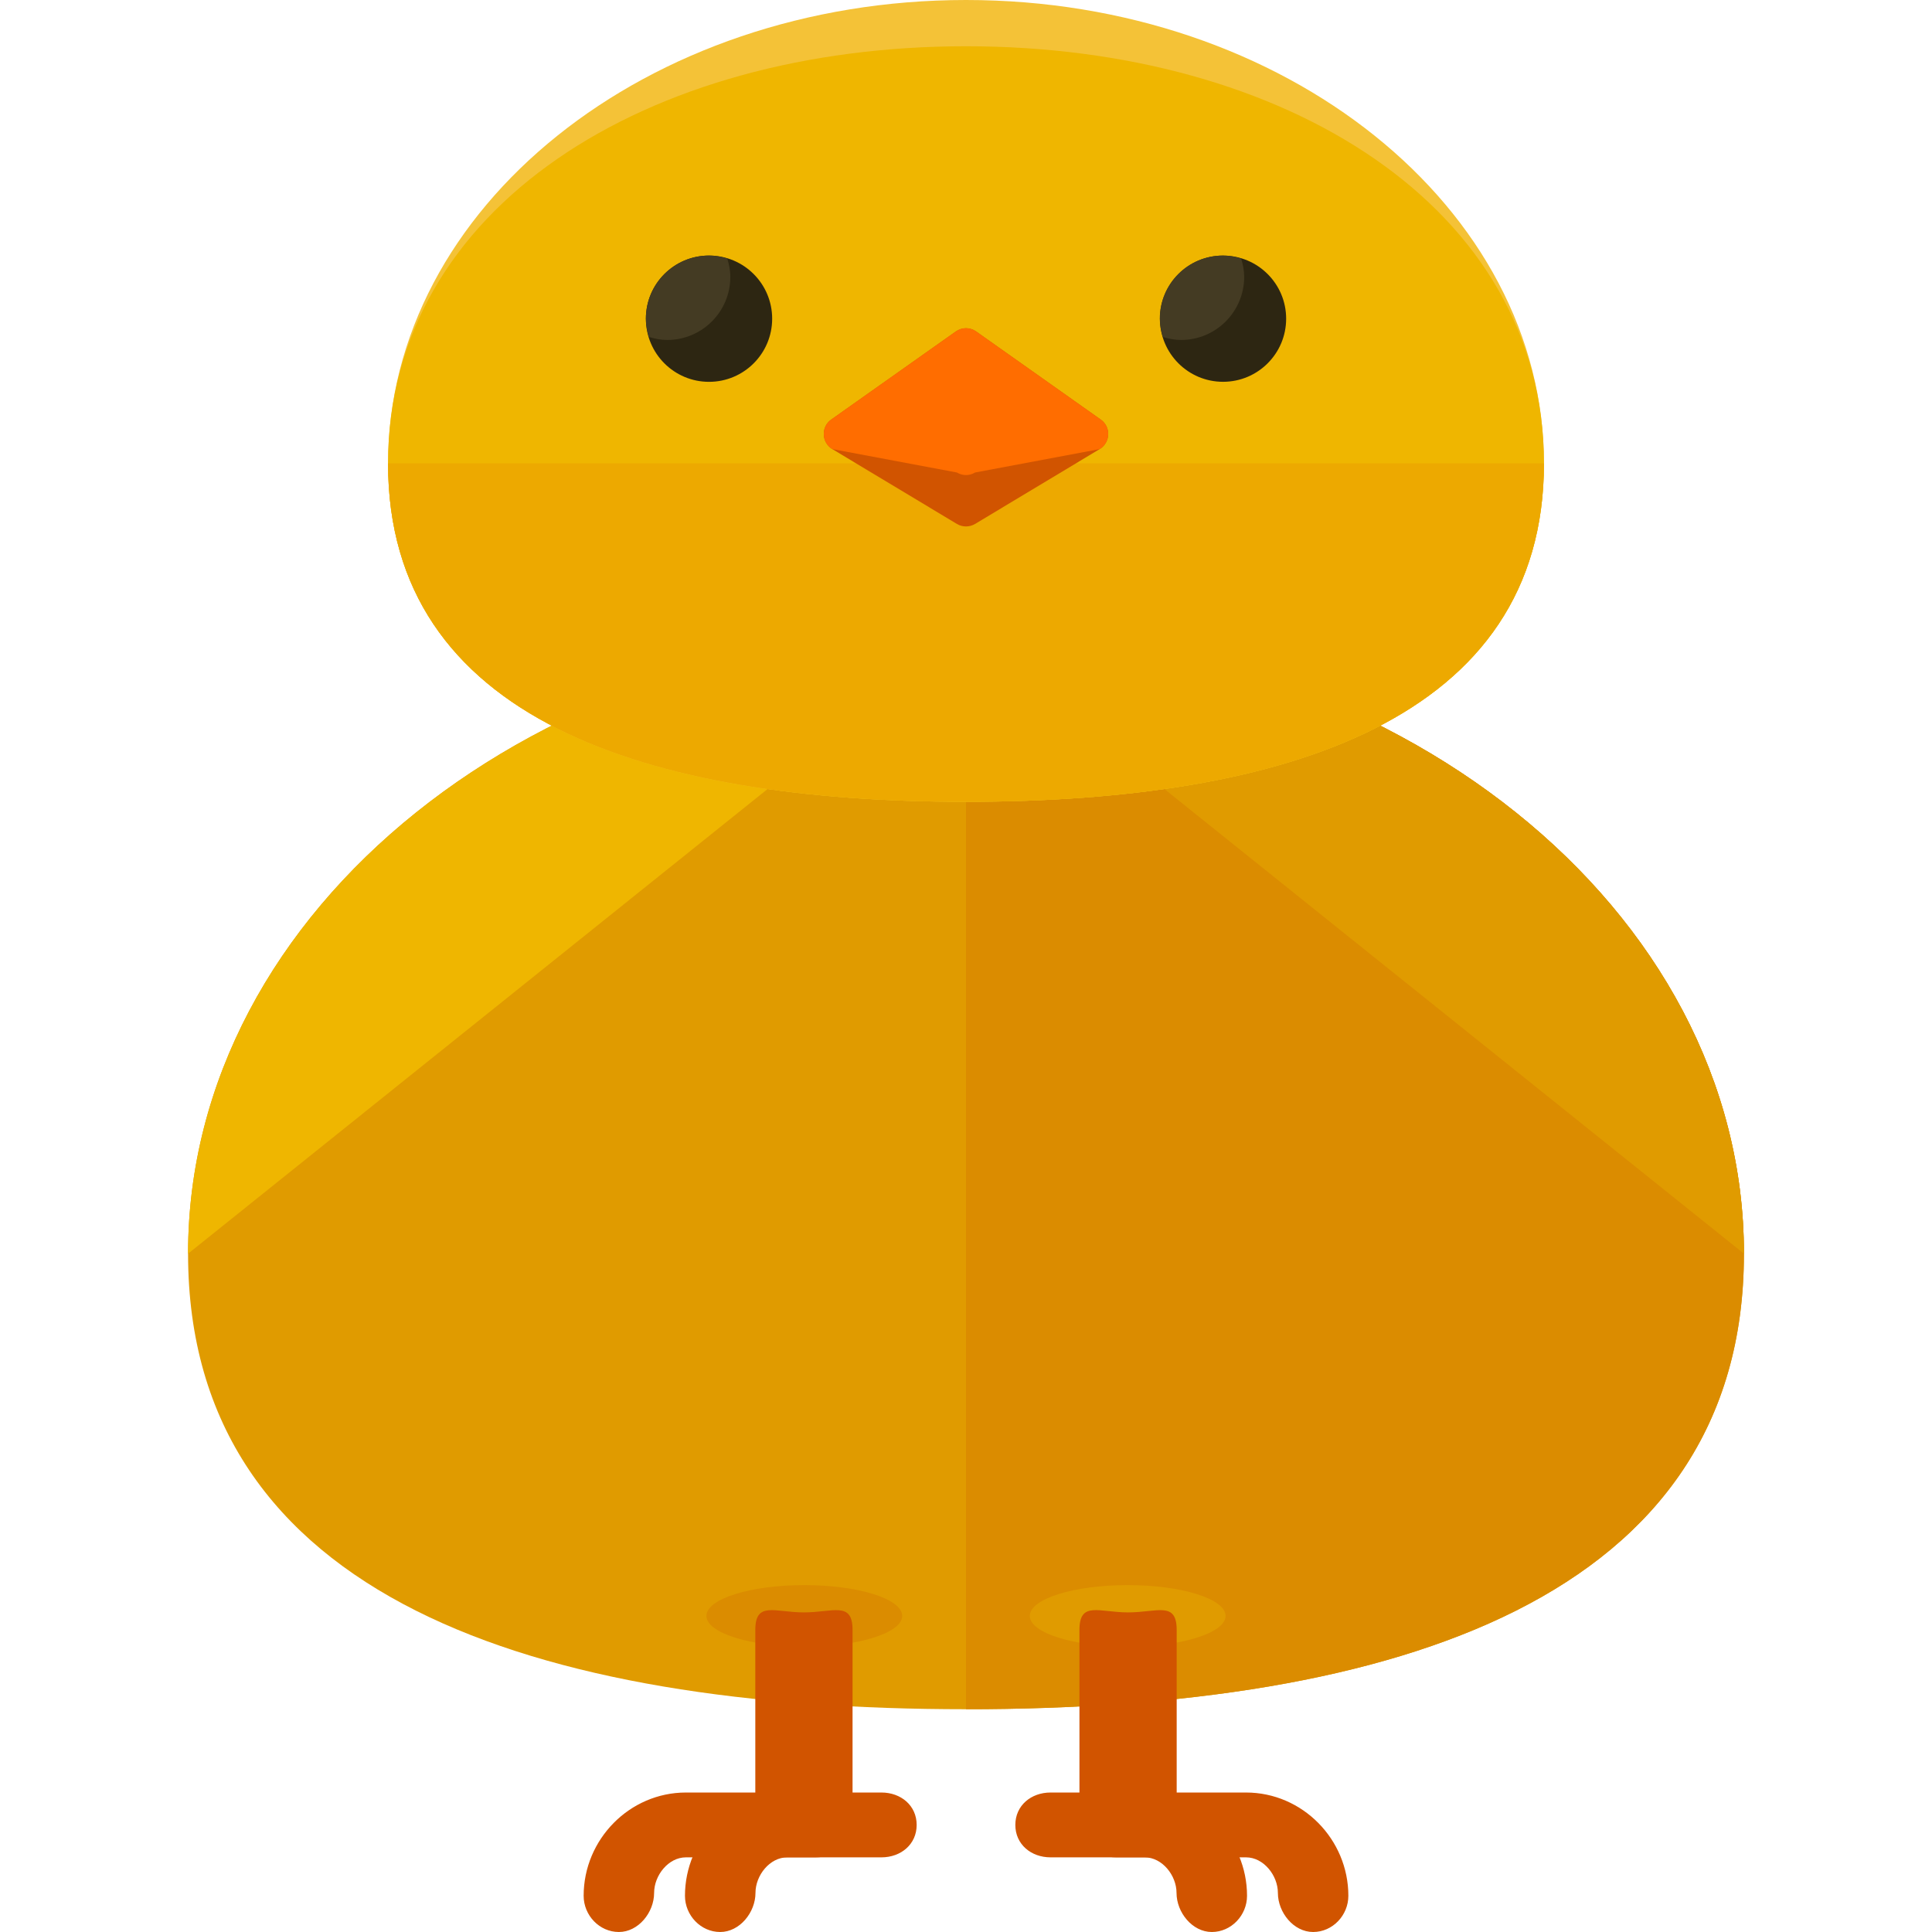
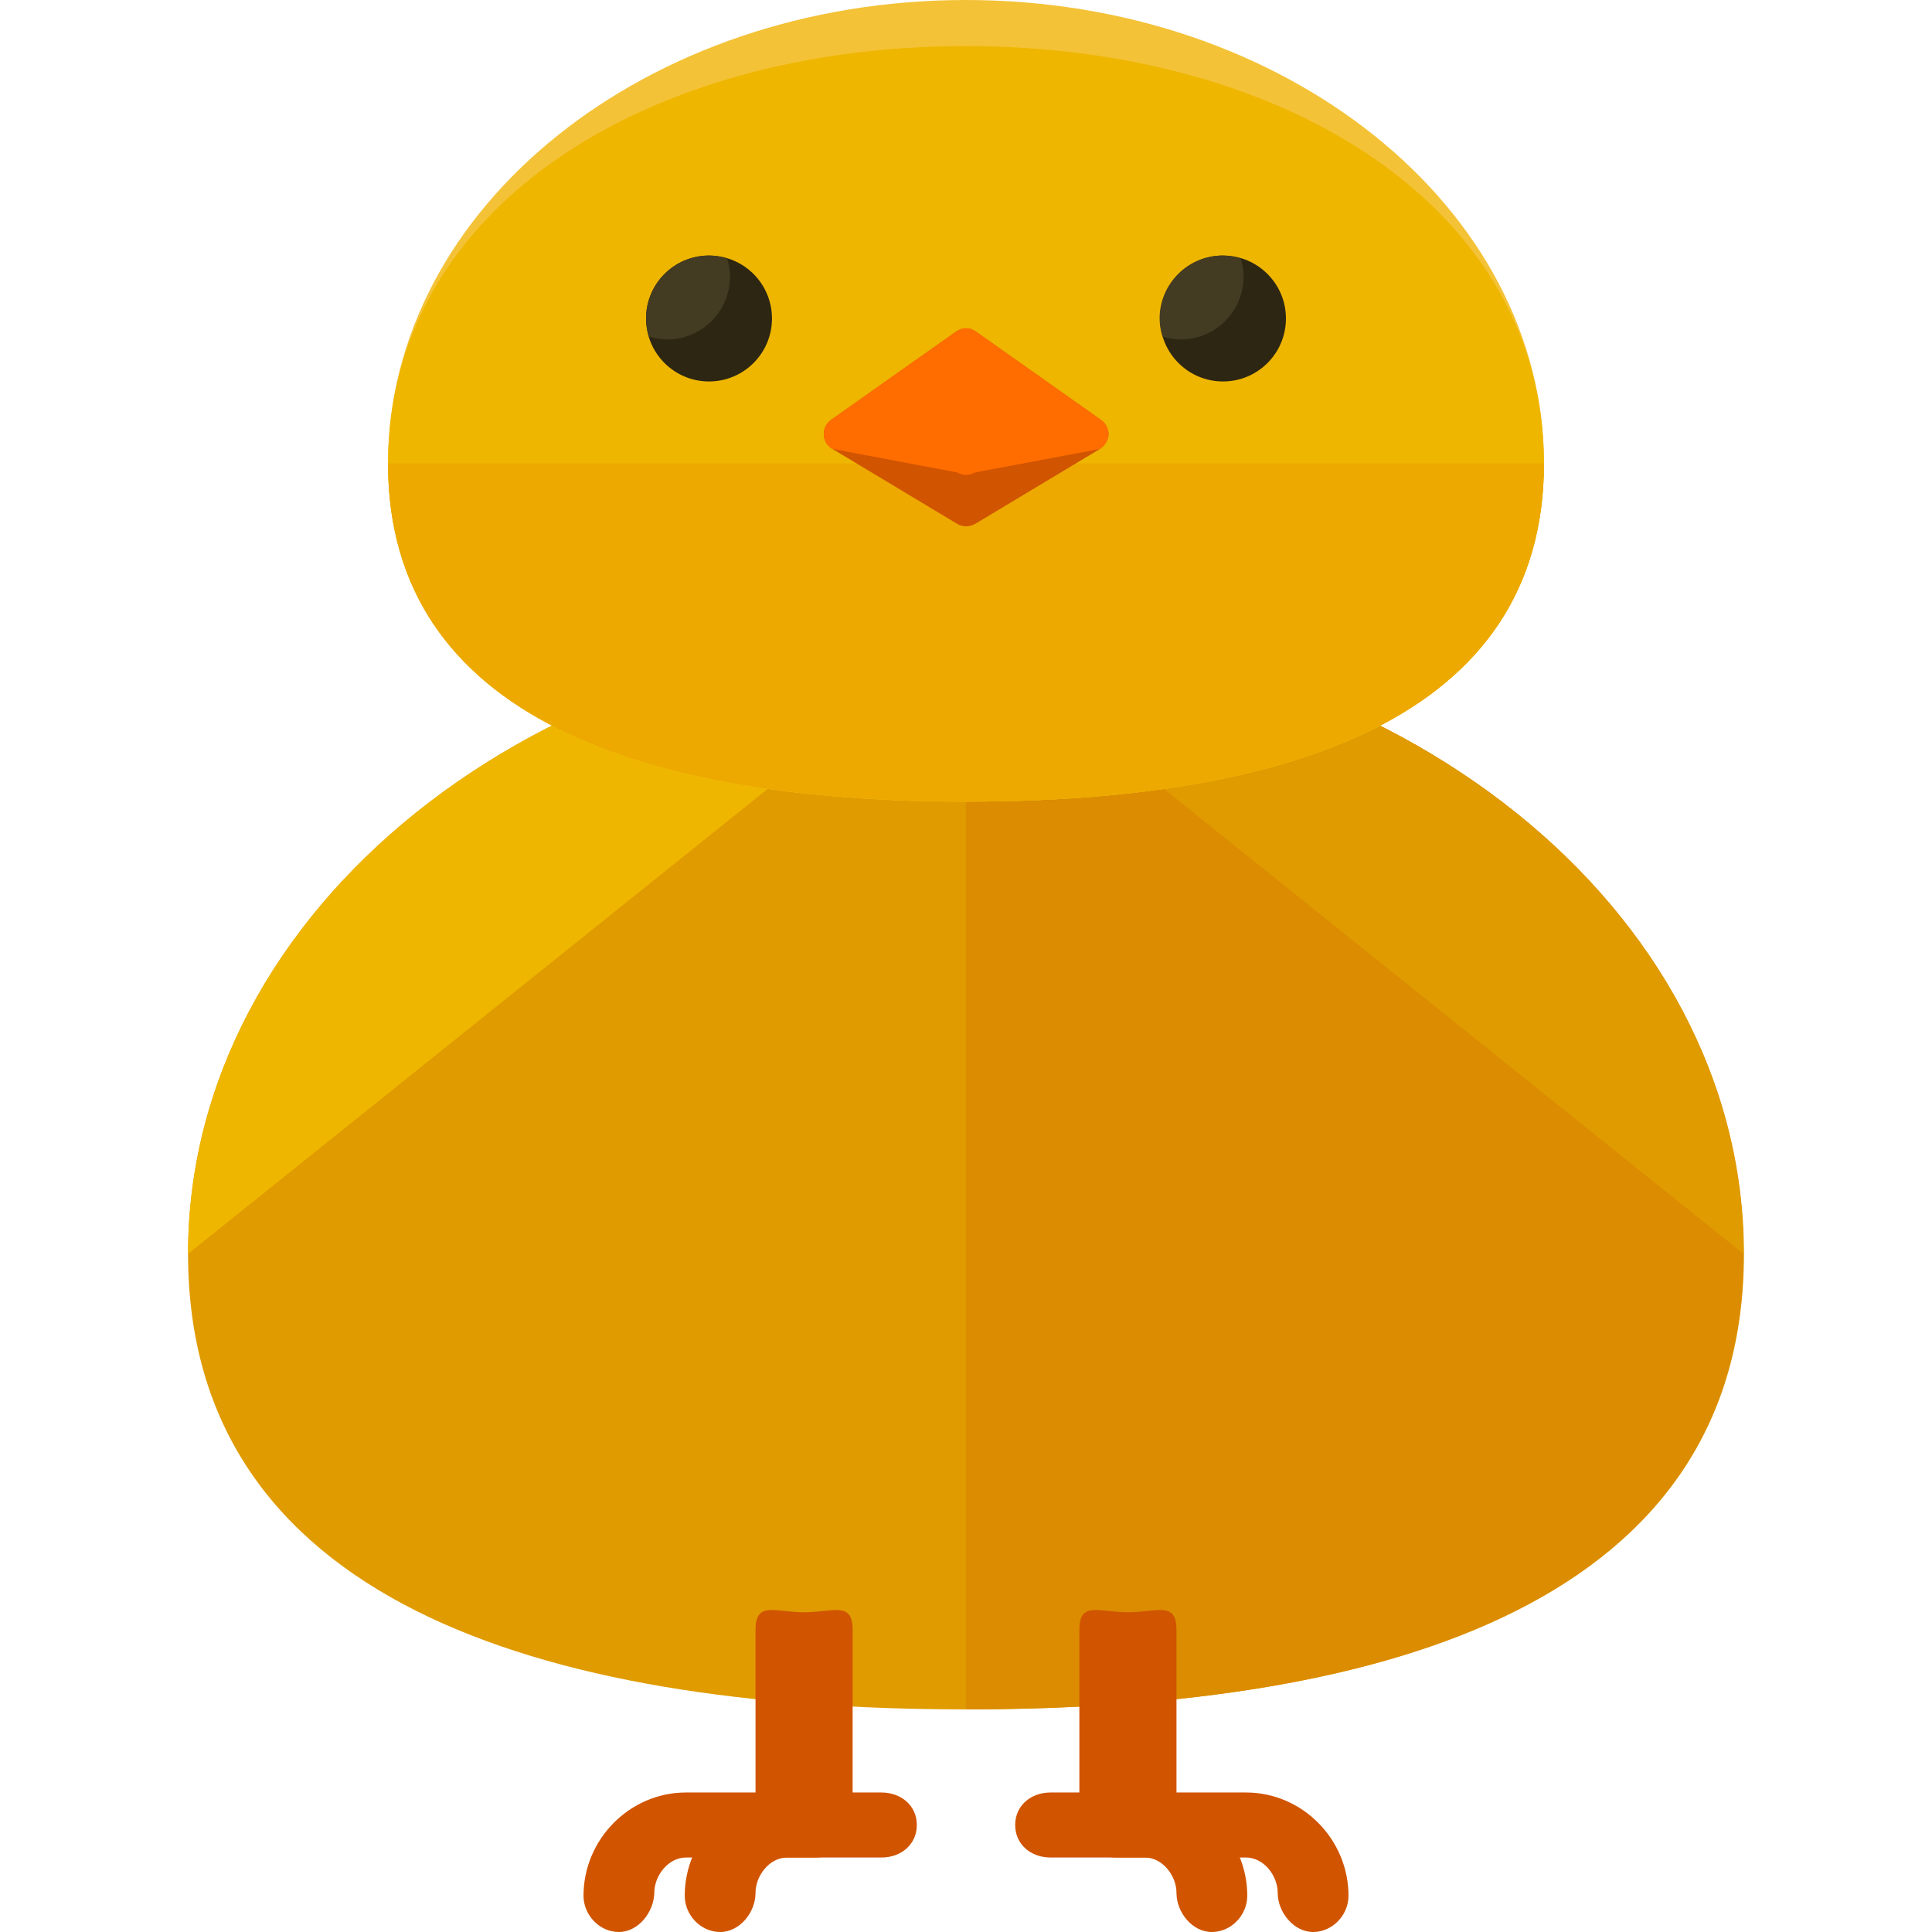
- <svg xmlns="http://www.w3.org/2000/svg" version="1.1" id="Layer_1" x="0px" y="0px" viewBox="0 0 469.496 469.496" style="enable-background:new 0 0 469.496 469.496;" xml:space="preserve">
-   <path style="fill:#E09B00;" d="M423.794,304.656c0,83.716-84.63,110.702-189.046,110.702S45.702,388.372,45.702,304.656  c0-83.724,84.63-151.568,189.046-151.568S423.794,220.94,423.794,304.656z" />
-   <path style="fill:#EFB600;" d="M45.702,304.656c0-83.724,84.63-151.568,189.046-151.568" />
-   <path style="fill:#DB8C00;" d="M234.748,153.088c104.416,0,189.046,67.844,189.046,151.568c0,83.716-84.63,110.702-189.046,110.702" />
-   <path style="fill:#E09B00;" d="M234.748,153.088c104.416,0,189.046,67.844,189.046,151.568" />
-   <path style="fill:#F4C237;" d="M375.194,112.601c0,62.188-62.882,82.243-140.446,82.243S94.303,174.789,94.303,112.601  C94.303,50.42,157.184,0,234.748,0S375.194,50.42,375.194,112.601z" />
-   <path style="fill:#EFB600;" d="M375.194,112.601c0,62.188-62.882,82.243-140.446,82.243S94.303,174.789,94.303,112.601  c0-62.18,62.881-101.36,140.446-101.36S375.194,50.42,375.194,112.601z" />
-   <path style="fill:#EDA900;" d="M375.194,112.601c0,62.188-62.882,82.243-140.446,82.243S94.303,174.789,94.303,112.601" />
-   <circle style="fill:#2D2612;" cx="172.3" cy="77.446" r="15.344" />
-   <path style="fill:#443B23;" d="M156.956,77.446c0,1.552,0.299,3.025,0.74,4.435c1.41,0.433,2.883,0.733,4.443,0.733  c8.468,0,15.336-6.861,15.336-15.336c0-1.568-0.307-3.033-0.74-4.45c-1.41-0.433-2.883-0.725-4.427-0.725  C163.832,62.11,156.956,68.97,156.956,77.446z" />
-   <circle style="fill:#2D2612;" cx="297.212" cy="77.446" r="15.336" />
-   <path style="fill:#443B23;" d="M281.844,77.446c0,1.552,0.307,3.025,0.725,4.435c1.426,0.433,2.899,0.733,4.443,0.733  c8.468,0,15.336-6.861,15.336-15.336c0-1.568-0.299-3.033-0.74-4.45c-1.394-0.433-2.867-0.725-4.427-0.725  C288.705,62.11,281.844,68.97,281.844,77.446z" />
-   <path style="fill:#D15400;" d="M267.492,101.959l-30.279-21.409c-1.481-1.056-3.45-1.056-4.939,0l-30.279,21.409  c-1.197,0.827-1.859,2.213-1.804,3.647c0.047,1.449,0.827,2.773,2.072,3.529l30.279,18.188c0.67,0.41,1.441,0.607,2.206,0.607  c0.748,0,1.52-0.197,2.206-0.607l30.279-18.188c1.245-0.756,2.009-2.08,2.072-3.529  C269.351,104.164,268.674,102.786,267.492,101.959z" />
-   <path style="fill:#FF6D00;" d="M267.492,101.959l-30.279-21.409c-1.481-1.056-3.45-1.056-4.939,0l-30.279,21.409  c-1.197,0.827-1.859,2.213-1.804,3.647c0.047,1.449,0.827,2.773,2.072,3.529l30.279,5.687c0.67,0.417,1.441,0.622,2.206,0.622  c0.748,0,1.52-0.197,2.206-0.622l30.279-5.687c1.245-0.756,2.009-2.08,2.072-3.529C269.351,104.164,268.674,102.786,267.492,101.959  z" />
-   <ellipse style="fill:#DB8C00;" cx="195.458" cy="392.68" rx="23.788" ry="7.483" />
-   <g>
-     <path style="fill:#D15400;" d="M207.179,436.082c0,7.081-4.726,12.839-11.808,12.839l0,0c-7.097,0-11.823-5.75-11.823-12.839   v-39.975c0-7.081,4.726-4.277,11.823-4.277l0,0c7.081,0,11.808-2.804,11.808,4.277V436.082z" />
-     <path style="fill:#D15400;" d="M150.394,469.496c-4.742,0-8.562-4.057-8.562-8.799c0-13.706,11.154-25.096,24.852-25.096h31.531   c4.742,0,8.57,3.143,8.57,7.877c0,4.726-3.836,7.877-8.57,7.877h-31.531c-4.269,0-7.727,4.387-7.727,8.649   C158.948,464.746,155.136,469.496,150.394,469.496z" />
-     <path style="fill:#D15400;" d="M175.009,469.496c-4.726,0-8.554-4.057-8.554-8.799c0-13.706,11.154-25.096,24.86-25.096h22.882   c4.726,0,8.562,3.143,8.562,7.877c0,4.726-3.836,7.877-8.562,7.877h-22.882c-4.269,0-7.727,4.387-7.727,8.649   C183.58,464.746,179.751,469.496,175.009,469.496z" />
-   </g>
-   <ellipse style="fill:#E09B00;" cx="274.038" cy="392.68" rx="23.788" ry="7.483" />
-   <g>
-     <path style="fill:#D15400;" d="M262.317,436.082c0,7.081,4.726,12.839,11.807,12.839l0,0c7.097,0,11.823-5.75,11.823-12.839   v-39.975c0-7.081-4.726-4.277-11.823-4.277l0,0c-7.081-0.008-11.807-2.812-11.807,4.269V436.082z" />
-     <path style="fill:#D15400;" d="M319.102,469.496c4.742,0,8.562-4.057,8.562-8.799c0-13.706-11.154-25.096-24.867-25.096h-31.531   c-4.734,0-8.57,3.143-8.57,7.877c0,4.726,3.836,7.877,8.57,7.877h31.531c4.269,0,7.743,4.387,7.743,8.649   C310.548,464.746,314.36,469.496,319.102,469.496z" />
-     <path style="fill:#D15400;" d="M294.487,469.496c4.726,0,8.554-4.057,8.554-8.799c0-13.706-11.154-25.096-24.875-25.096h-22.867   c-4.726,0-8.562,3.143-8.562,7.877c0,4.726,3.836,7.877,8.562,7.877h22.867c4.269,0,7.743,4.387,7.743,8.649   C285.917,464.746,289.745,469.496,294.487,469.496z" />
-   </g>
-   <g>
- </g>
-   <g>
- </g>
-   <g>
- </g>
-   <g>
- </g>
-   <g>
- </g>
-   <g>
- </g>
-   <g>
- </g>
-   <g>
- </g>
-   <g>
- </g>
-   <g>
- </g>
-   <g>
- </g>
-   <g>
- </g>
-   <g>
- </g>
-   <g>
- </g>
-   <g>
- </g>
+ <svg xmlns="http://www.w3.org/2000/svg" viewBox="0 0 469.5 469.5">
+   <style>.a{fill:#E09B00;}.b{fill:#EFB600;}.c{fill:#DB8C00;}.d{fill:#2D2612;}.e{fill:#443B23;}.f{fill:#D15400;}</style>
+   <path d="M423.8 304.7c0 83.7-84.6 110.7-189 110.7S45.7 388.4 45.7 304.7c0-83.7 84.6-151.6 189-151.6S423.8 220.9 423.8 304.7z" class="a" />
+   <path d="M45.7 304.7c0-83.7 84.6-151.6 189-151.6" class="b" />
+   <path d="M234.7 153.1c104.4 0 189 67.8 189 151.6 0 83.7-84.6 110.7-189 110.7" class="c" />
+   <path d="M234.7 153.1c104.4 0 189 67.8 189 151.6" class="a" />
+   <path d="M375.2 112.6c0 62.2-62.9 82.2-140.4 82.2S94.3 174.8 94.3 112.6C94.3 50.4 157.2 0 234.7 0S375.2 50.4 375.2 112.6z" fill="#F4C237" />
+   <path d="M375.2 112.6c0 62.2-62.9 82.2-140.4 82.2S94.3 174.8 94.3 112.6c0-62.2 62.9-101.4 140.4-101.4S375.2 50.4 375.2 112.6z" class="b" />
+   <path d="M375.2 112.6c0 62.2-62.9 82.2-140.4 82.2S94.3 174.8 94.3 112.6" fill="#EDA900" />
+   <circle cx="172.3" cy="77.4" r="15.3" class="d" />
+   <path d="M157 77.4c0 1.6 0.3 3 0.7 4.4 1.4 0.4 2.9 0.7 4.4 0.7 8.5 0 15.3-6.9 15.3-15.3 0-1.6-0.3-3-0.7-4.4 -1.4-0.4-2.9-0.7-4.4-0.7C163.8 62.1 157 69 157 77.4z" class="e" />
+   <circle cx="297.2" cy="77.4" r="15.3" class="d" />
+   <path d="M281.8 77.4c0 1.6 0.3 3 0.7 4.4 1.4 0.4 2.9 0.7 4.4 0.7 8.5 0 15.3-6.9 15.3-15.3 0-1.6-0.3-3-0.7-4.4 -1.4-0.4-2.9-0.7-4.4-0.7C288.7 62.1 281.8 69 281.8 77.4z" class="e" />
+   <path d="M267.5 102l-30.3-21.4c-1.5-1.1-3.4-1.1-4.9 0l-30.3 21.4c-1.2 0.8-1.9 2.2-1.8 3.6 0 1.4 0.8 2.8 2.1 3.5l30.3 18.2c0.7 0.4 1.4 0.6 2.2 0.6 0.7 0 1.5-0.2 2.2-0.6l30.3-18.2c1.2-0.8 2-2.1 2.1-3.5C269.4 104.2 268.7 102.8 267.5 102z" class="f" />
+   <path d="M267.5 102l-30.3-21.4c-1.5-1.1-3.4-1.1-4.9 0l-30.3 21.4c-1.2 0.8-1.9 2.2-1.8 3.6 0 1.4 0.8 2.8 2.1 3.5l30.3 5.7c0.7 0.4 1.4 0.6 2.2 0.6 0.7 0 1.5-0.2 2.2-0.6l30.3-5.7c1.2-0.8 2-2.1 2.1-3.5C269.4 104.2 268.7 102.8 267.5 102z" fill="#FF6D00" />
+   <path d="M207.2 436.1c0 7.1-4.7 12.8-11.8 12.8l0 0c-7.1 0-11.8-5.7-11.8-12.8v-40c0-7.1 4.7-4.3 11.8-4.3l0 0c7.1 0 11.8-2.8 11.8 4.3V436.1z" class="f" />
+   <path d="M150.4 469.5c-4.7 0-8.6-4.1-8.6-8.8 0-13.7 11.2-25.1 24.9-25.1h31.5c4.7 0 8.6 3.1 8.6 7.9 0 4.7-3.8 7.9-8.6 7.9h-31.5c-4.3 0-7.7 4.4-7.7 8.6C158.9 464.7 155.1 469.5 150.4 469.5z" class="f" />
+   <path d="M175 469.5c-4.7 0-8.6-4.1-8.6-8.8 0-13.7 11.2-25.1 24.9-25.1h22.9c4.7 0 8.6 3.1 8.6 7.9 0 4.7-3.8 7.9-8.6 7.9h-22.9c-4.3 0-7.7 4.4-7.7 8.6C183.6 464.7 179.8 469.5 175 469.5z" class="f" />
+   <path d="M262.3 436.1c0 7.1 4.7 12.8 11.8 12.8l0 0c7.1 0 11.8-5.7 11.8-12.8v-40c0-7.1-4.7-4.3-11.8-4.3l0 0c-7.1 0-11.8-2.8-11.8 4.3V436.1z" class="f" />
+   <path d="M319.1 469.5c4.7 0 8.6-4.1 8.6-8.8 0-13.7-11.2-25.1-24.9-25.1h-31.5c-4.7 0-8.6 3.1-8.6 7.9 0 4.7 3.8 7.9 8.6 7.9h31.5c4.3 0 7.7 4.4 7.7 8.6C310.5 464.7 314.4 469.5 319.1 469.5z" class="f" />
+   <path d="M294.5 469.5c4.7 0 8.6-4.1 8.6-8.8 0-13.7-11.2-25.1-24.9-25.1h-22.9c-4.7 0-8.6 3.1-8.6 7.9 0 4.7 3.8 7.9 8.6 7.9h22.9c4.3 0 7.7 4.4 7.7 8.6C285.9 464.7 289.7 469.5 294.5 469.5z" class="f" />
</svg>
